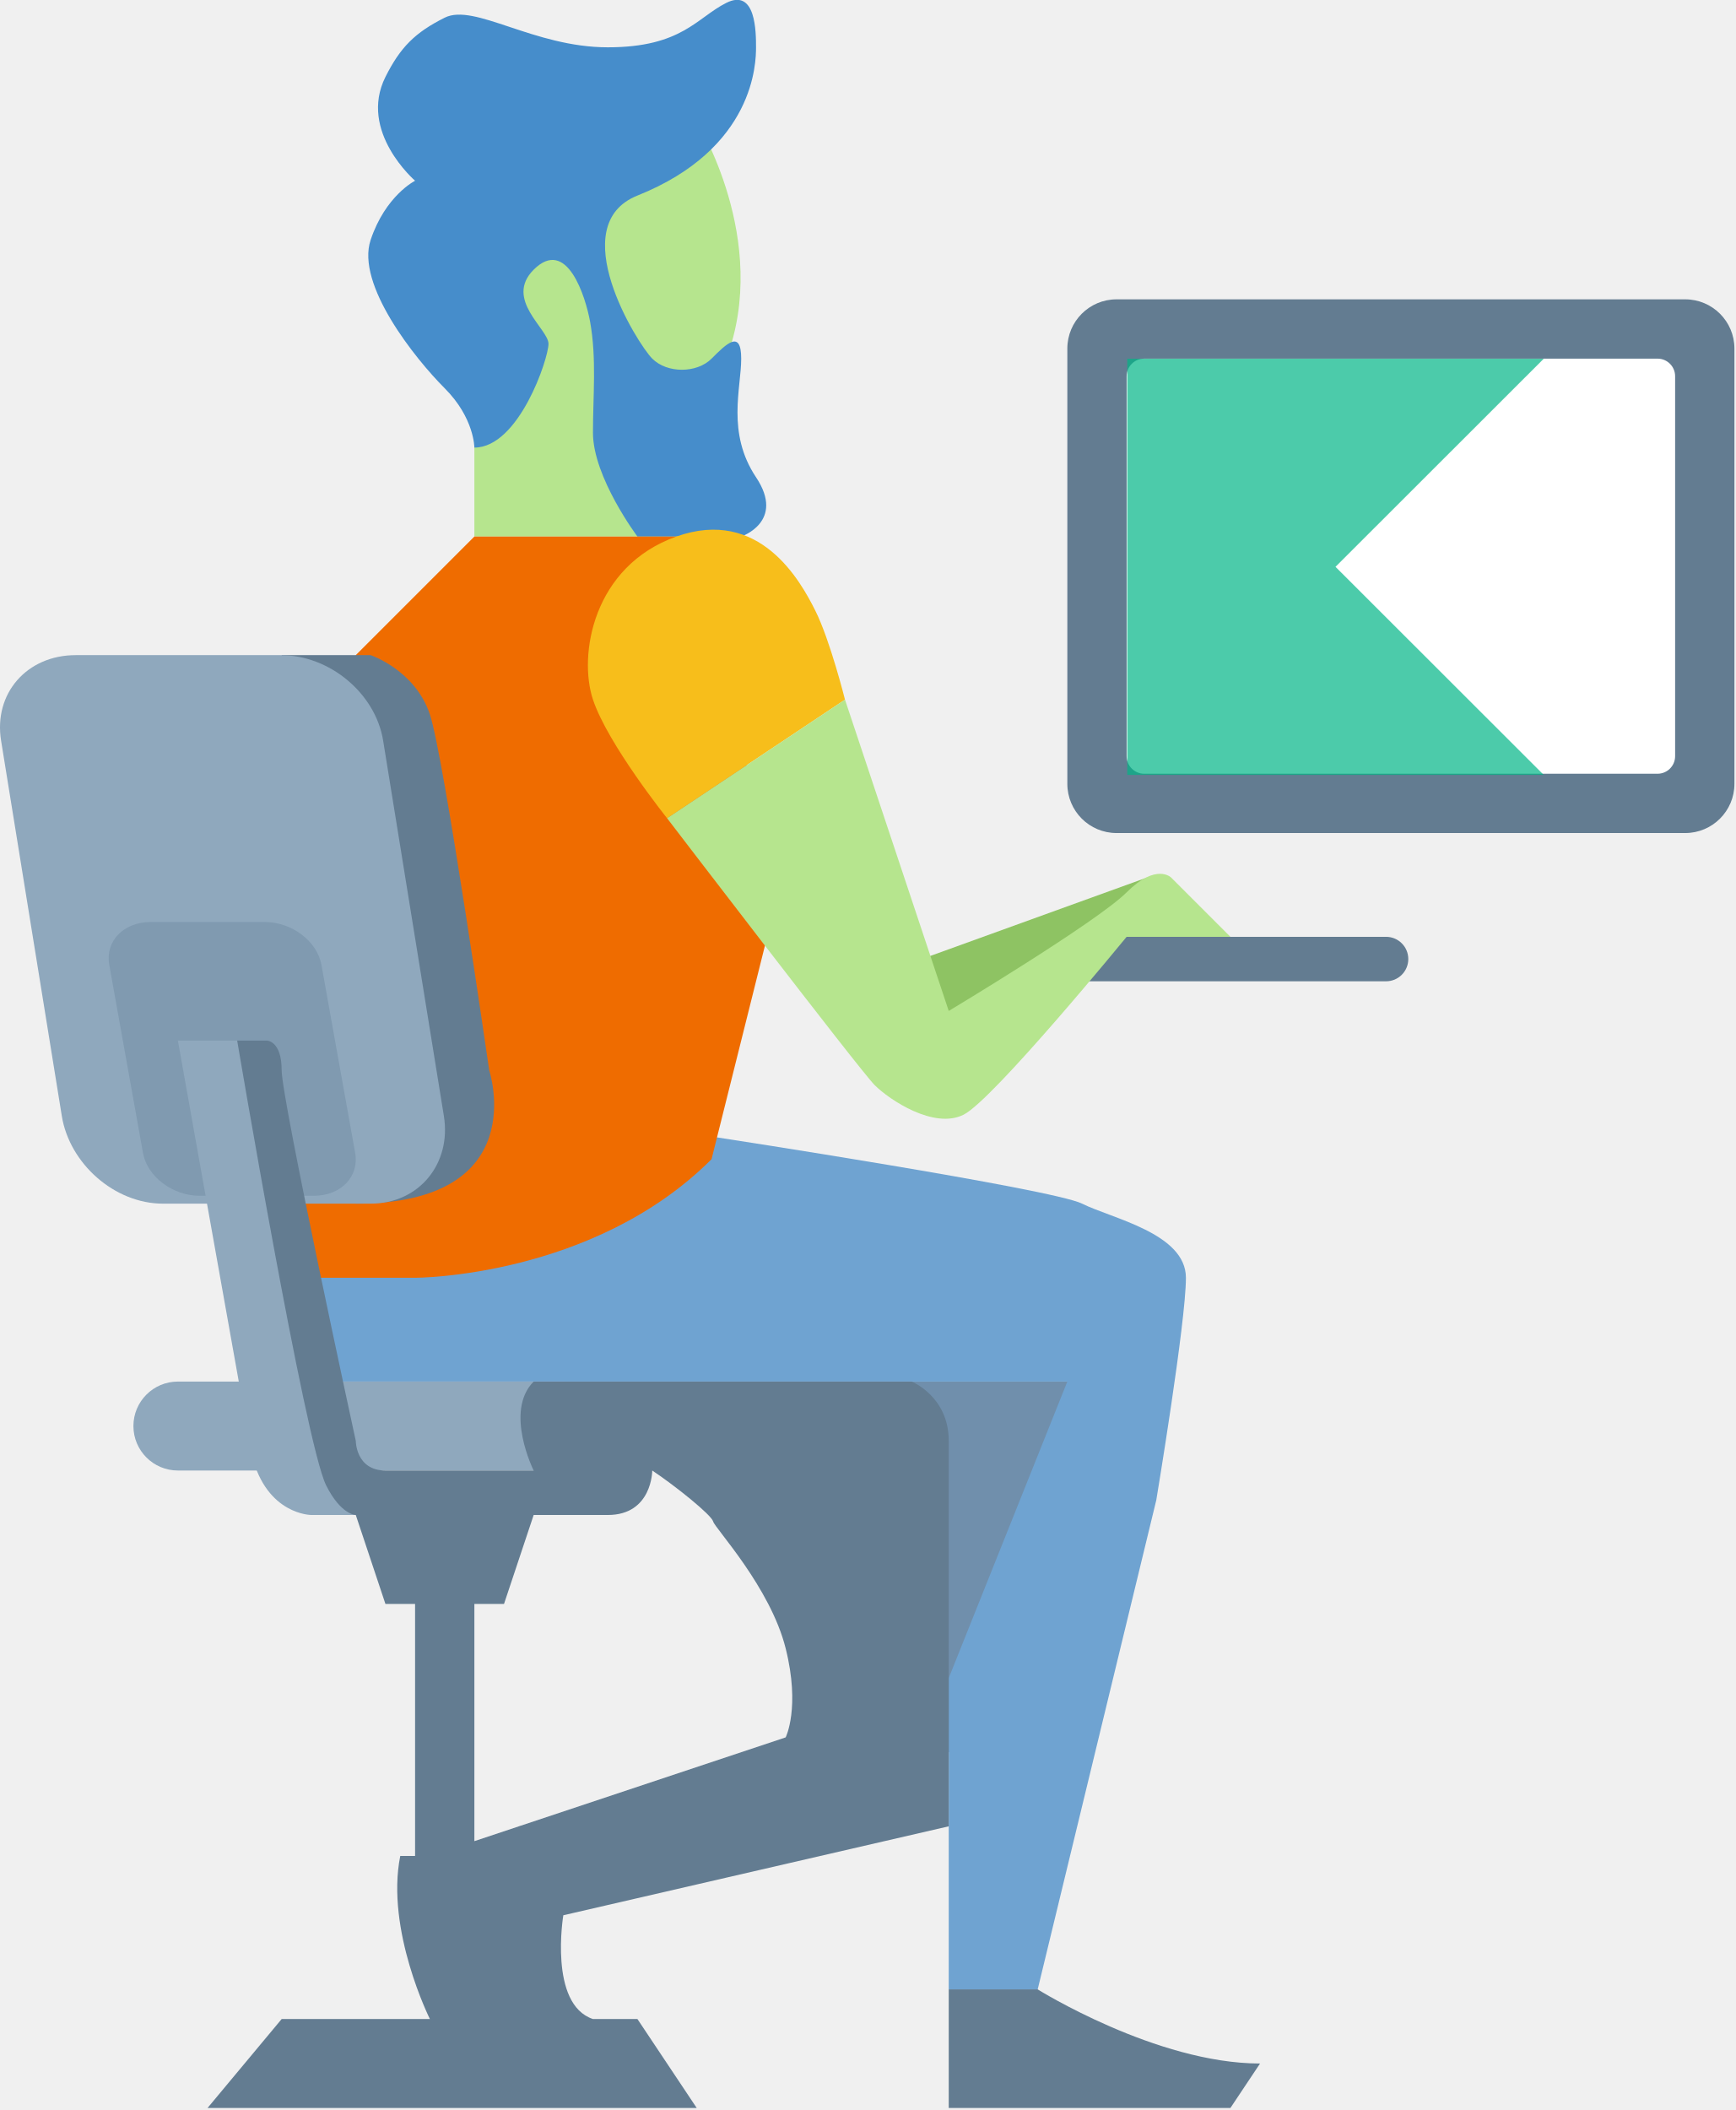
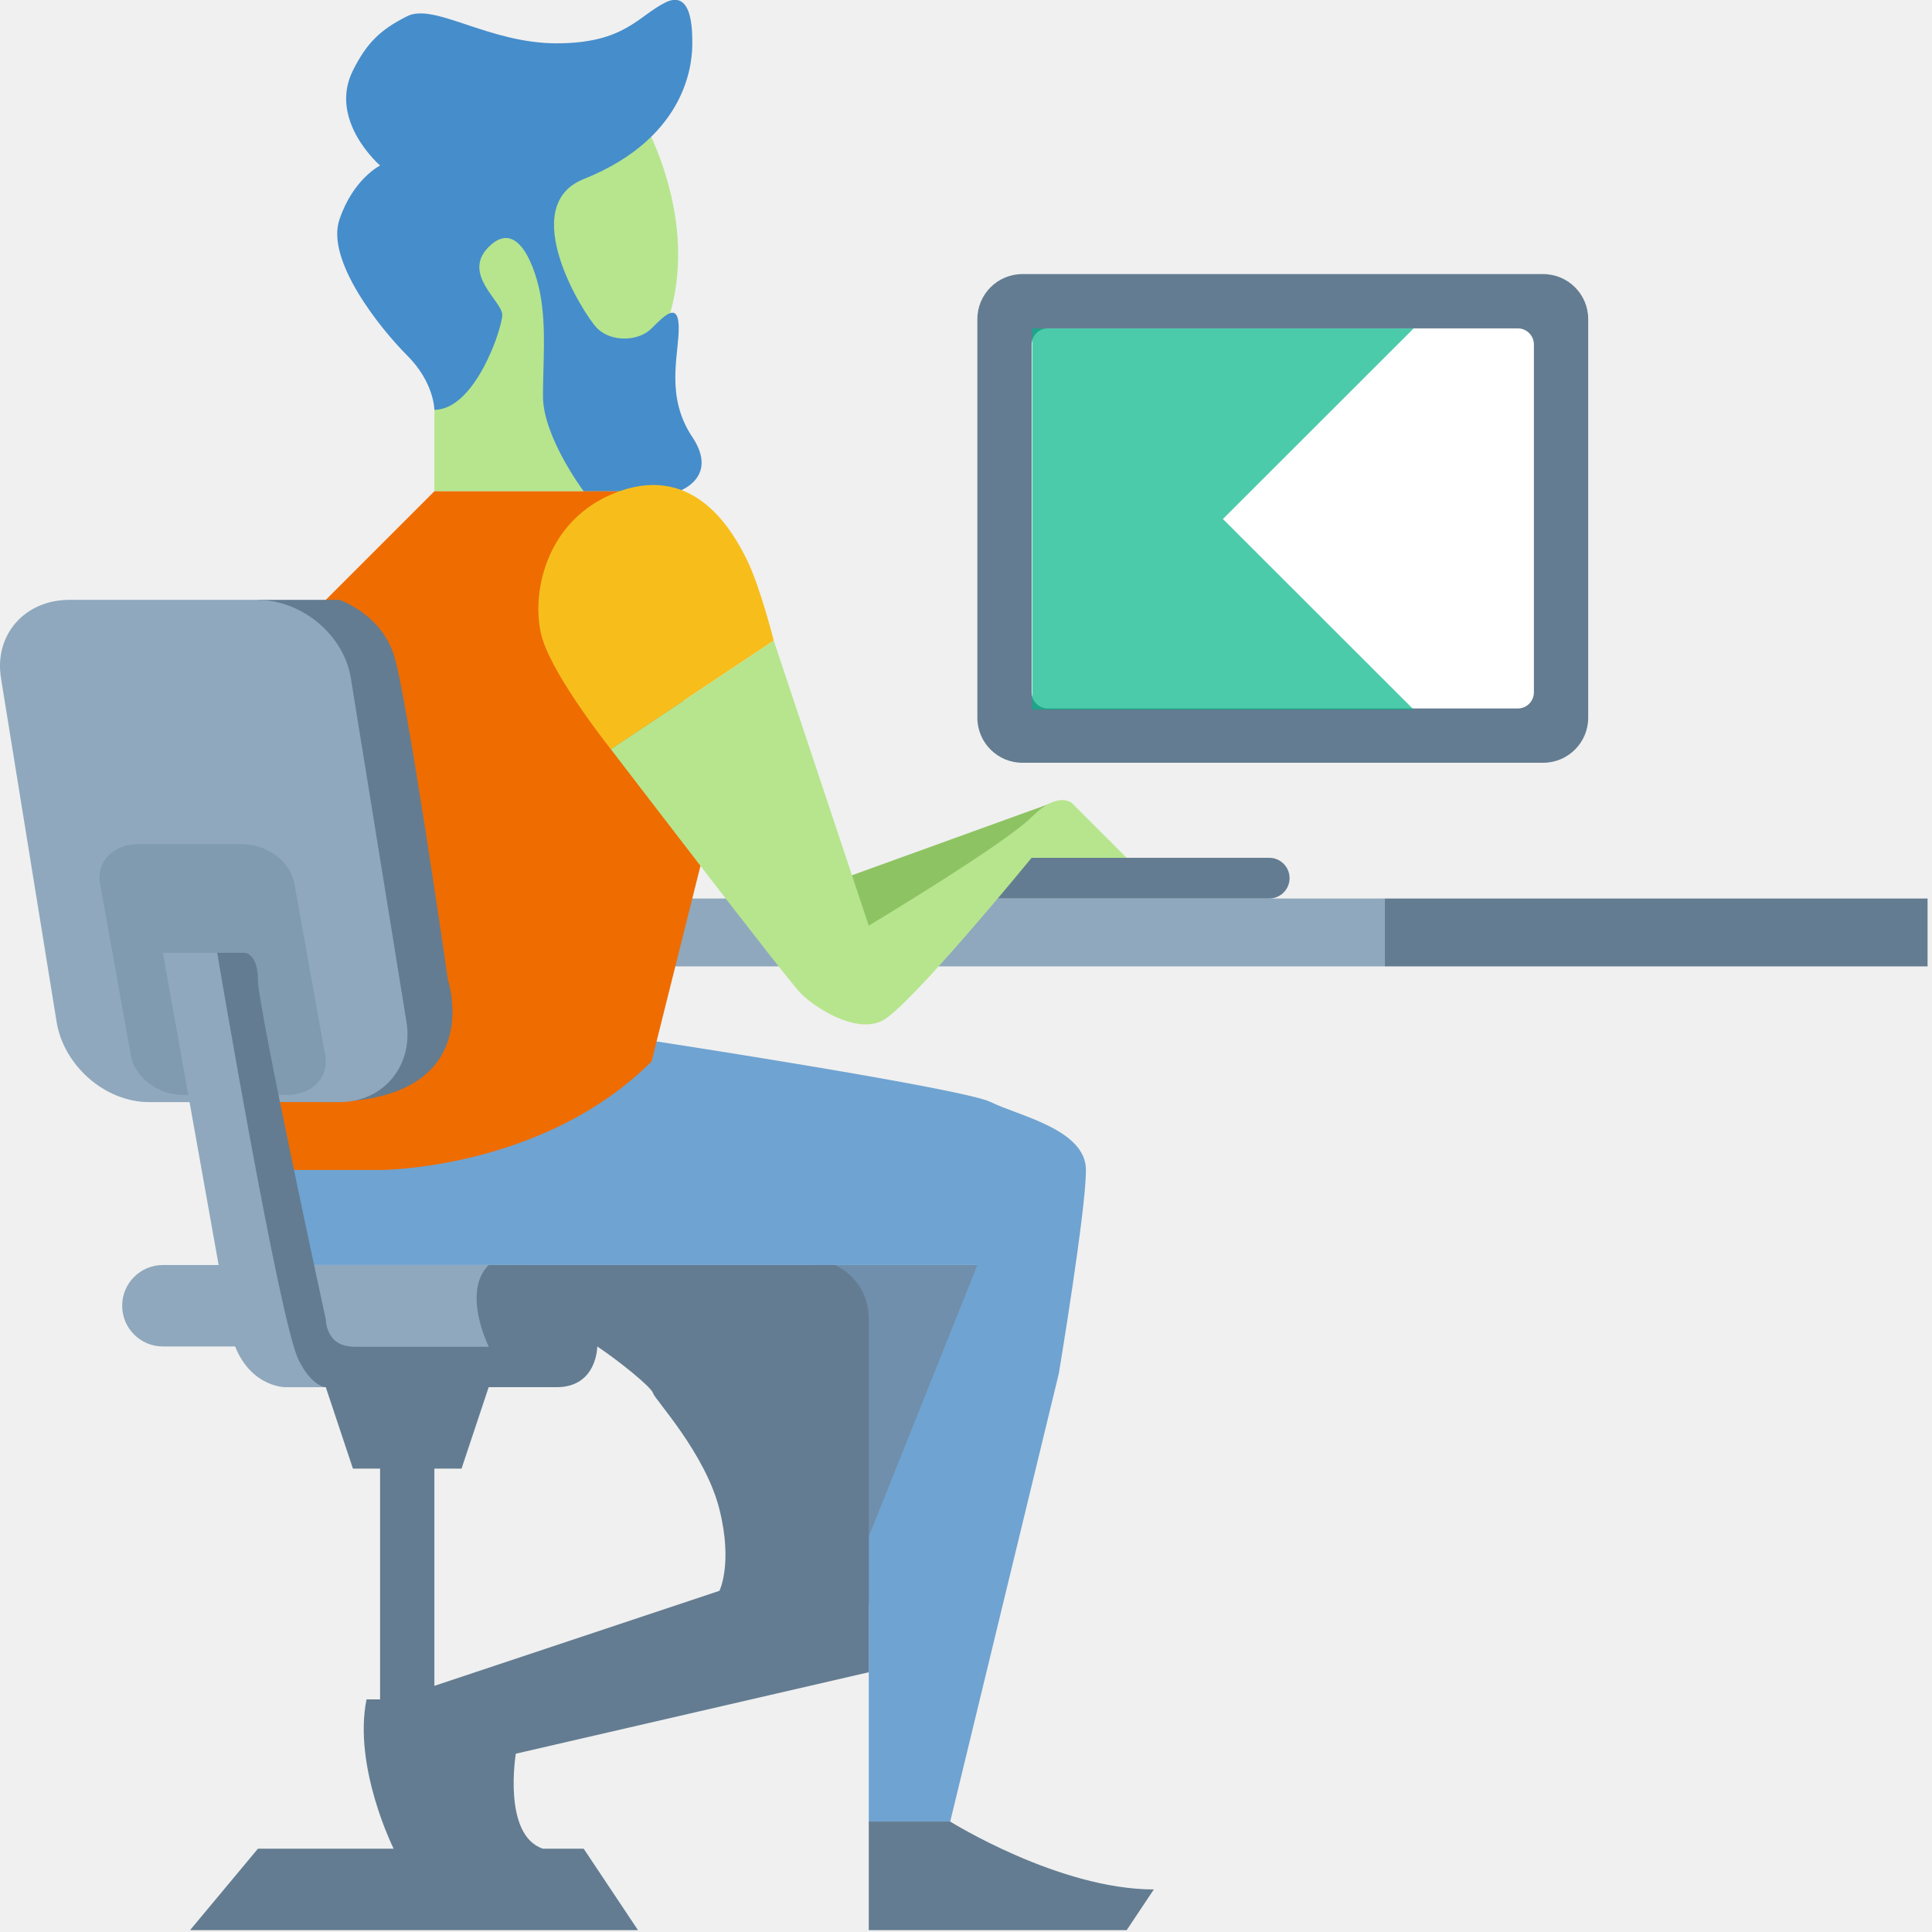
- <svg xmlns="http://www.w3.org/2000/svg" width="348px" height="423px" viewBox="0 0 348 423" version="1.1">
-   <defs />
-   <g id="Page-1" stroke="none" stroke-width="1" fill="none" fill-rule="evenodd">
-     <g id="JOBS" transform="translate(-81, -1484)">
-       <g id="desk-guy" transform="translate(80, 1483.597)">
-         <path d="M96.105,107.965 L96.105,90.133 L99.077,54.469 L113.937,24.748 L140.685,24.748 C140.685,24.748 155.545,48.524 146.629,72.301 L136.599,107.965 L96.105,107.965 Z" id="Fill-3" fill="#B6E58E" />
-         <polygon id="Fill-5" fill="#708FAC" points="179.322 351.671 217.958 351.671 217.958 277.371 179.322 277.371" />
-         <path d="M78.273,15.832 C81.245,9.888 84.217,6.916 90.161,3.944 C96.105,0.972 107.993,9.888 122.853,9.888 C137.713,9.888 140.685,3.944 146.629,0.972 C152.573,-2 152.573,6.916 152.573,9.888 C152.573,12.86 152.374,30.178 128.797,39.608 C113.937,45.552 128.797,69.329 131.769,72.301 C134.741,75.273 140.685,75.273 143.657,72.301 C146.629,69.329 149.601,66.357 149.601,72.301 C149.601,78.245 146.629,87.161 152.573,96.077 C158.517,104.993 149.601,107.965 149.601,107.965 L128.797,107.965 C128.797,107.965 119.881,96.077 119.881,87.161 C119.881,79.758 120.636,72.238 119.308,64.903 C118.416,59.985 114.68,47.781 107.993,54.469 C102.049,60.413 110.965,66.357 110.965,69.329 C110.965,72.301 105.021,90.133 96.105,90.133 C96.105,90.133 96.105,84.189 90.161,78.245 C84.217,72.301 72.329,57.441 75.301,48.524 C78.273,39.608 84.217,36.636 84.217,36.636 C84.217,36.636 72.792,26.793 78.273,15.832" id="Fill-7" fill="#468DCB" />
-         <path d="M144.75,228.419 C144.75,228.419 212.013,238.735 217.957,241.707 C223.901,244.679 238.761,247.651 238.761,256.567 C238.761,265.483 232.817,301.148 232.817,301.148 L209.041,399.225 L191.209,399.225 L191.209,366.532 L191.209,336.812 L214.985,277.372 L69.356,277.372 L64.898,256.567 L144.75,228.419 Z" id="Fill-8" fill="#6FA3D1" />
-         <path d="M96.105,107.965 L72.329,131.741 L48.552,253.594 L60.441,256.566 L84.217,256.566 C84.217,256.566 119.881,256.566 143.657,232.79 L155.545,185.238 L143.657,107.965 L96.105,107.965 Z" id="Fill-9" fill="#EF6C00" />
-         <path d="M278.885,197.126 L204.584,197.126 C202.12,197.126 200.126,195.132 200.126,192.668 C200.126,190.204 202.12,188.21 204.584,188.21 L278.885,188.21 C281.348,188.21 283.343,190.204 283.343,192.668 C283.343,195.132 281.348,197.126 278.885,197.126" id="Fill-10" fill="#637C91" />
-         <path d="M170.406,140.657 C170.406,140.657 167.434,128.769 164.462,122.825 C161.49,116.881 153.316,102.021 136.599,107.965 C119.881,113.909 116.909,131.741 119.881,140.657 C122.853,149.573 134.741,164.434 134.741,164.434 L170.406,140.657 Z" id="Fill-11" fill="#F7BE1B" />
-         <polygon id="Fill-12" fill="#8EC363" points="187.532 192.037 230.96 176.32 188.237 214.957 179.321 209.013 179.321 194.153" />
-         <path d="M57.469,131.741 L75.301,131.741 C75.301,131.741 84.217,134.713 87.189,143.629 C90.009,152.088 99.077,214.958 99.077,214.958 C99.077,214.958 107.993,241.706 72.329,241.706 C42.608,211.986 57.469,131.741 57.469,131.741" id="Fill-13" fill="#637C91" />
-         <path d="M75.301,241.706 L33.692,241.706 C23.899,241.706 14.927,233.616 13.396,224.153 L1.217,148.884 C-0.314,139.418 6.385,131.744 16.181,131.741 L57.308,131.741 C67.104,131.738 76.284,139.412 77.815,148.875 L89.994,224.145 C91.525,233.61 85.094,241.706 75.301,241.706" id="Fill-14" fill="#8FA8BD" />
-         <path d="M63.899,240.13 L41.056,240.13 C35.617,240.133 30.52,236.287 29.667,231.544 L22.906,193.826 C22.056,189.086 25.774,185.24 31.215,185.24 L54.055,185.237 C59.494,185.237 64.594,189.083 65.444,193.823 L72.209,231.541 C73.059,236.284 69.338,240.13 63.899,240.13" id="Fill-15" fill="#809AB0" />
-         <path d="M36.664,295.203 L113.937,295.203 C118.862,295.203 122.853,291.211 122.853,286.287 C122.853,281.362 118.862,277.371 113.937,277.371 L36.664,277.371 C31.74,277.371 27.748,281.362 27.748,286.287 C27.748,291.211 31.74,295.203 36.664,295.203" id="Fill-16" fill="#8FA8BD" />
-         <path d="M36.664,209.014 L48.552,209.014 C48.552,209.014 51.524,209.014 51.524,217.93 C51.524,226.846 66.385,292.231 66.385,292.231 C66.385,292.231 72.329,304.119 81.245,304.119 L63.413,304.119 C63.413,304.119 54.497,304.119 51.524,292.231 L36.664,209.014 Z" id="Fill-17" fill="#8FA8BD" />
-         <path d="M107.993,304.119 L102.049,321.951 L96.105,321.951 L96.105,369.503 L158.517,348.699 C158.517,348.699 161.49,342.755 158.517,330.867 C155.45,318.593 144.305,306.74 143.981,305.43 C143.657,304.119 136.417,298.303 131.769,295.203 C131.769,295.203 131.769,304.119 122.853,304.119 L107.993,304.119 Z M48.552,209.014 L54.497,209.014 C54.497,209.014 57.469,209.014 57.469,214.958 C57.469,220.902 72.329,289.259 72.329,289.259 C72.329,289.259 72.329,295.203 78.273,295.203 L107.993,295.203 C107.993,295.203 102.049,283.315 107.993,277.371 L183.78,277.371 C183.78,277.371 191.21,280.343 191.21,289.259 L191.21,366.531 L113.937,384.364 C113.937,384.364 110.965,402.196 119.881,405.168 L128.797,405.168 L140.685,423 L42.608,423 L57.469,405.168 L87.189,405.168 C87.189,405.168 78.273,387.336 81.245,372.476 L84.217,372.476 L84.217,321.951 L78.273,321.951 L72.329,304.119 C72.329,304.119 69.357,304.119 66.385,298.175 C62.182,289.767 48.552,209.014 48.552,209.014 Z" id="Fill-18" fill="#637C91" />
-         <path d="M209.042,399.224 C209.042,399.224 232.818,414.084 253.622,414.084 L247.678,423 L191.21,423 L191.21,399.224 L209.042,399.224 Z" id="Fill-19" fill="#637C91" />
-         <path d="M134.741,164.434 C134.741,164.434 173.378,214.958 176.35,217.93 C179.322,220.902 188.238,226.846 194.182,223.874 C200.126,220.902 226.874,188.21 226.874,188.21 L247.678,188.21 L235.79,176.322 C235.79,176.322 232.818,173.35 226.874,179.294 C220.93,185.238 191.21,203.07 191.21,203.07 L170.406,140.657 L134.741,164.434 Z" id="Fill-20" fill="#B6E58E" />
-         <path d="M338.861,167.406 L224.854,167.406 C219.403,167.406 214.987,162.989 214.987,157.538 L214.987,70.28 C214.987,64.829 219.403,60.413 224.854,60.413 L338.861,60.413 C344.308,60.413 348.728,64.829 348.728,70.28 L348.728,157.538 C348.728,162.989 344.308,167.406 338.861,167.406" id="Fill-21" fill="#637C91" />
-         <path d="M333.314,155.517 L230.399,155.517 C228.452,155.517 226.874,153.939 226.874,151.993 L226.874,75.826 C226.874,73.879 228.452,72.301 230.399,72.301 L333.314,72.301 C335.261,72.301 336.839,73.879 336.839,75.826 L336.839,151.993 C336.839,153.939 335.261,155.517 333.314,155.517" id="Fill-22" fill="#FFFFFF" />
-         <polygon id="Fill-6-Copy-54" fill="#00B586" opacity="0.7" points="310.5 72.317 227 72.317 227 155.753 310.5 155.753 268.75 114.035" />
-       </g>
-     </g>
+ <svg xmlns="http://www.w3.org/2000/svg" width="423" height="423" viewBox="0 0 423 423">
+   <g fill="none" fill-rule="evenodd" transform="translate(-1 -.403)">
+     <polygon fill="#8FA8BD" points="119.881 211.986 304.147 211.986 304.147 197.126 119.881 197.126" />
+     <polygon fill="#637C91" points="304.147 211.986 423.031 211.986 423.031 197.129 304.147 197.129" />
+     <path fill="#B6E58E" d="M96.105,107.965 L96.105,90.133 L99.077,54.469 L113.937,24.748 L140.685,24.748 C140.685,24.748 155.545,48.524 146.629,72.301 L136.599,107.965 L96.105,107.965 Z" />
+     <polygon fill="#708FAC" points="179.322 351.671 217.958 351.671 217.958 277.371 179.322 277.371" />
+     <path fill="#468DCB" d="M78.273,15.832 C81.245,9.888 84.217,6.916 90.161,3.944 C96.105,0.972 107.993,9.888 122.853,9.888 C137.713,9.888 140.685,3.944 146.629,0.972 C152.573,-2 152.573,6.916 152.573,9.888 C152.573,12.86 152.374,30.178 128.797,39.608 C113.937,45.552 128.797,69.329 131.769,72.301 C134.741,75.273 140.685,75.273 143.657,72.301 C146.629,69.329 149.601,66.357 149.601,72.301 C149.601,78.245 146.629,87.161 152.573,96.077 C158.517,104.993 149.601,107.965 149.601,107.965 L128.797,107.965 C128.797,107.965 119.881,96.077 119.881,87.161 C119.881,79.758 120.636,72.238 119.308,64.903 C118.416,59.985 114.68,47.781 107.993,54.469 C102.049,60.413 110.965,66.357 110.965,69.329 C110.965,72.301 105.021,90.133 96.105,90.133 C96.105,90.133 96.105,84.189 90.161,78.245 C84.217,72.301 72.329,57.441 75.301,48.524 C78.273,39.608 84.217,36.636 84.217,36.636 C84.217,36.636 72.792,26.793 78.273,15.832" />
+     <path fill="#6FA3D1" d="M144.75,228.419 C144.75,228.419 212.013,238.735 217.957,241.707 C223.901,244.679 238.761,247.651 238.761,256.567 C238.761,265.483 232.817,301.148 232.817,301.148 L209.041,399.225 L191.209,399.225 L191.209,366.532 L191.209,336.812 L214.985,277.372 L69.356,277.372 L64.898,256.567 L144.75,228.419 Z" />
+     <path fill="#EF6C00" d="M96.105,107.965 L72.329,131.741 L48.552,253.594 L60.441,256.566 L84.217,256.566 C84.217,256.566 119.881,256.566 143.657,232.79 L155.545,185.238 L143.657,107.965 L96.105,107.965 Z" />
+     <path fill="#637C91" d="M278.885,197.126 L204.584,197.126 C202.12,197.126 200.126,195.132 200.126,192.668 C200.126,190.204 202.12,188.21 204.584,188.21 L278.885,188.21 C281.348,188.21 283.343,190.204 283.343,192.668 C283.343,195.132 281.348,197.126 278.885,197.126" />
+     <path fill="#F7BE1B" d="M170.406,140.657 C170.406,140.657 167.434,128.769 164.462,122.825 C161.49,116.881 153.316,102.021 136.599,107.965 C119.881,113.909 116.909,131.741 119.881,140.657 C122.853,149.573 134.741,164.434 134.741,164.434 L170.406,140.657 Z" />
+     <polygon fill="#8EC363" points="187.532 192.037 230.96 176.32 188.237 214.957 179.321 209.013 179.321 194.153" />
+     <path fill="#637C91" d="M57.469,131.741 L75.301,131.741 C75.301,131.741 84.217,134.713 87.189,143.629 C90.009,152.088 99.077,214.958 99.077,214.958 C99.077,214.958 107.993,241.706 72.329,241.706 C42.608,211.986 57.469,131.741 57.469,131.741" />
+     <path fill="#8FA8BD" d="M75.301,241.706 L33.692,241.706 C23.899,241.706 14.927,233.616 13.396,224.153 L1.217,148.884 C-0.314,139.418 6.385,131.744 16.181,131.741 L57.308,131.741 C67.104,131.738 76.284,139.412 77.815,148.875 L89.994,224.145 C91.525,233.61 85.094,241.706 75.301,241.706" />
+     <path fill="#809AB0" d="M63.899,240.13 L41.056,240.13 C35.617,240.133 30.52,236.287 29.667,231.544 L22.906,193.826 C22.056,189.086 25.774,185.24 31.215,185.24 L54.055,185.237 C59.494,185.237 64.594,189.083 65.444,193.823 L72.209,231.541 C73.059,236.284 69.338,240.13 63.899,240.13" />
+     <path fill="#8FA8BD" d="M36.664,295.203 L113.937,295.203 C118.862,295.203 122.853,291.211 122.853,286.287 C122.853,281.362 118.862,277.371 113.937,277.371 L36.664,277.371 C31.74,277.371 27.748,281.362 27.748,286.287 C27.748,291.211 31.74,295.203 36.664,295.203" />
+     <path fill="#8FA8BD" d="M36.664,209.014 L48.552,209.014 C48.552,209.014 51.524,209.014 51.524,217.93 C51.524,226.846 66.385,292.231 66.385,292.231 C66.385,292.231 72.329,304.119 81.245,304.119 L63.413,304.119 C63.413,304.119 54.497,304.119 51.524,292.231 L36.664,209.014 Z" />
+     <path fill="#637C91" d="M107.993 304.119L102.049 321.951 96.105 321.951 96.105 369.503 158.517 348.699C158.517 348.699 161.49 342.755 158.517 330.867 155.45 318.593 144.305 306.74 143.981 305.43 143.657 304.119 136.417 298.303 131.769 295.203 131.769 295.203 131.769 304.119 122.853 304.119L107.993 304.119zM48.552 209.014L54.497 209.014C54.497 209.014 57.469 209.014 57.469 214.958 57.469 220.902 72.329 289.259 72.329 289.259 72.329 289.259 72.329 295.203 78.273 295.203L107.993 295.203C107.993 295.203 102.049 283.315 107.993 277.371L183.78 277.371C183.78 277.371 191.21 280.343 191.21 289.259L191.21 366.531 113.937 384.364C113.937 384.364 110.965 402.196 119.881 405.168L128.797 405.168 140.685 423 42.608 423 57.469 405.168 87.189 405.168C87.189 405.168 78.273 387.336 81.245 372.476L84.217 372.476 84.217 321.951 78.273 321.951 72.329 304.119C72.329 304.119 69.357 304.119 66.385 298.175 62.182 289.767 48.552 209.014 48.552 209.014zM209.042 399.224C209.042 399.224 232.818 414.084 253.622 414.084L247.678 423 191.21 423 191.21 399.224 209.042 399.224z" />
+     <path fill="#B6E58E" d="M134.741,164.434 C134.741,164.434 173.378,214.958 176.35,217.93 C179.322,220.902 188.238,226.846 194.182,223.874 C200.126,220.902 226.874,188.21 226.874,188.21 L247.678,188.21 L235.79,176.322 C235.79,176.322 232.818,173.35 226.874,179.294 C220.93,185.238 191.21,203.07 191.21,203.07 L170.406,140.657 L134.741,164.434 Z" />
+     <path fill="#637C91" d="M338.861,167.406 L224.854,167.406 C219.403,167.406 214.987,162.989 214.987,157.538 L214.987,70.28 C214.987,64.829 219.403,60.413 224.854,60.413 L338.861,60.413 C344.308,60.413 348.728,64.829 348.728,70.28 L348.728,157.538 C348.728,162.989 344.308,167.406 338.861,167.406" />
+     <path fill="#FFF" d="M333.314,155.517 L230.399,155.517 C228.452,155.517 226.874,153.939 226.874,151.993 L226.874,75.826 C226.874,73.879 228.452,72.301 230.399,72.301 L333.314,72.301 C335.261,72.301 336.839,73.879 336.839,75.826 L336.839,151.993 C336.839,153.939 335.261,155.517 333.314,155.517" />
+     <polygon fill="#00B586" points="310.5 72.317 227 72.317 227 155.753 310.5 155.753 268.75 114.035" opacity=".7" />
  </g>
</svg>
